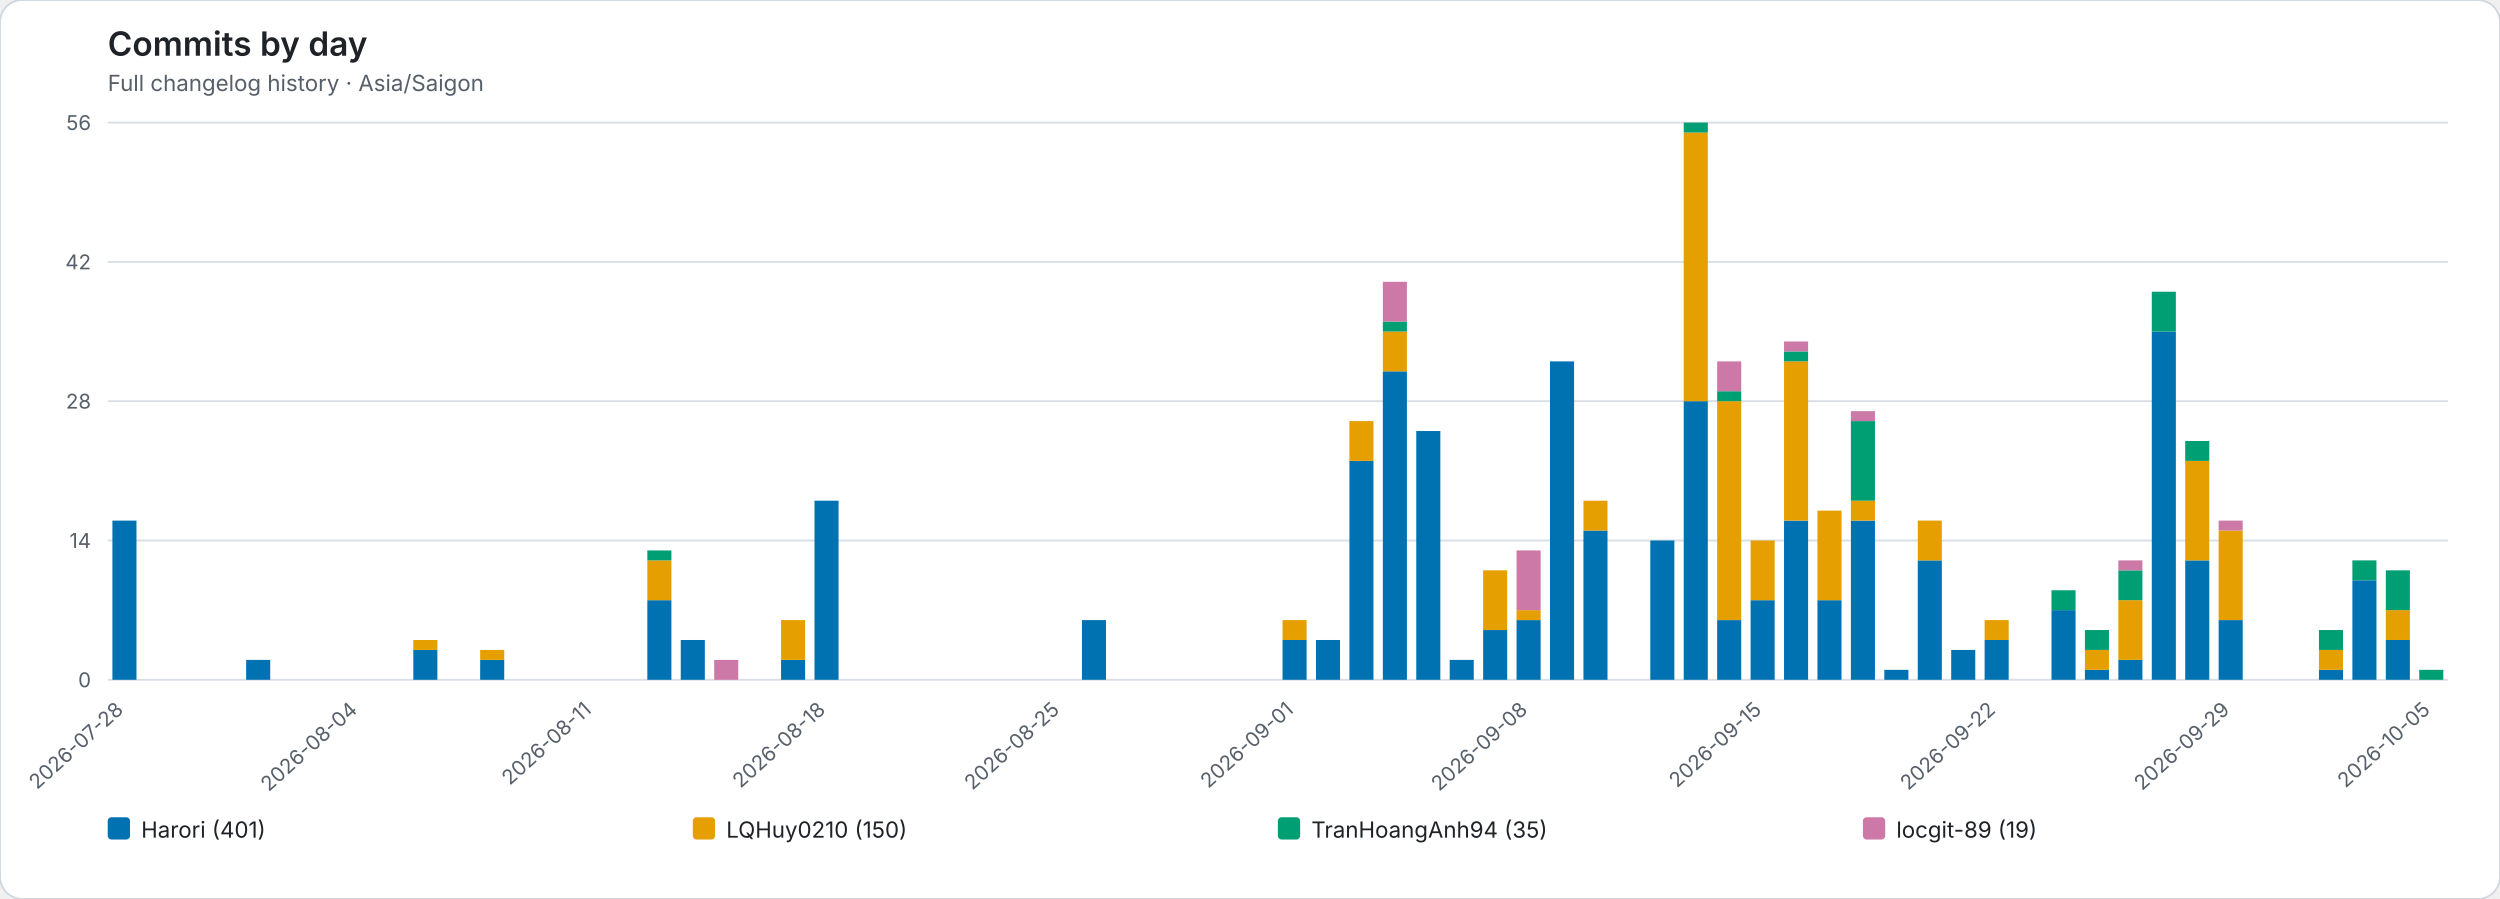
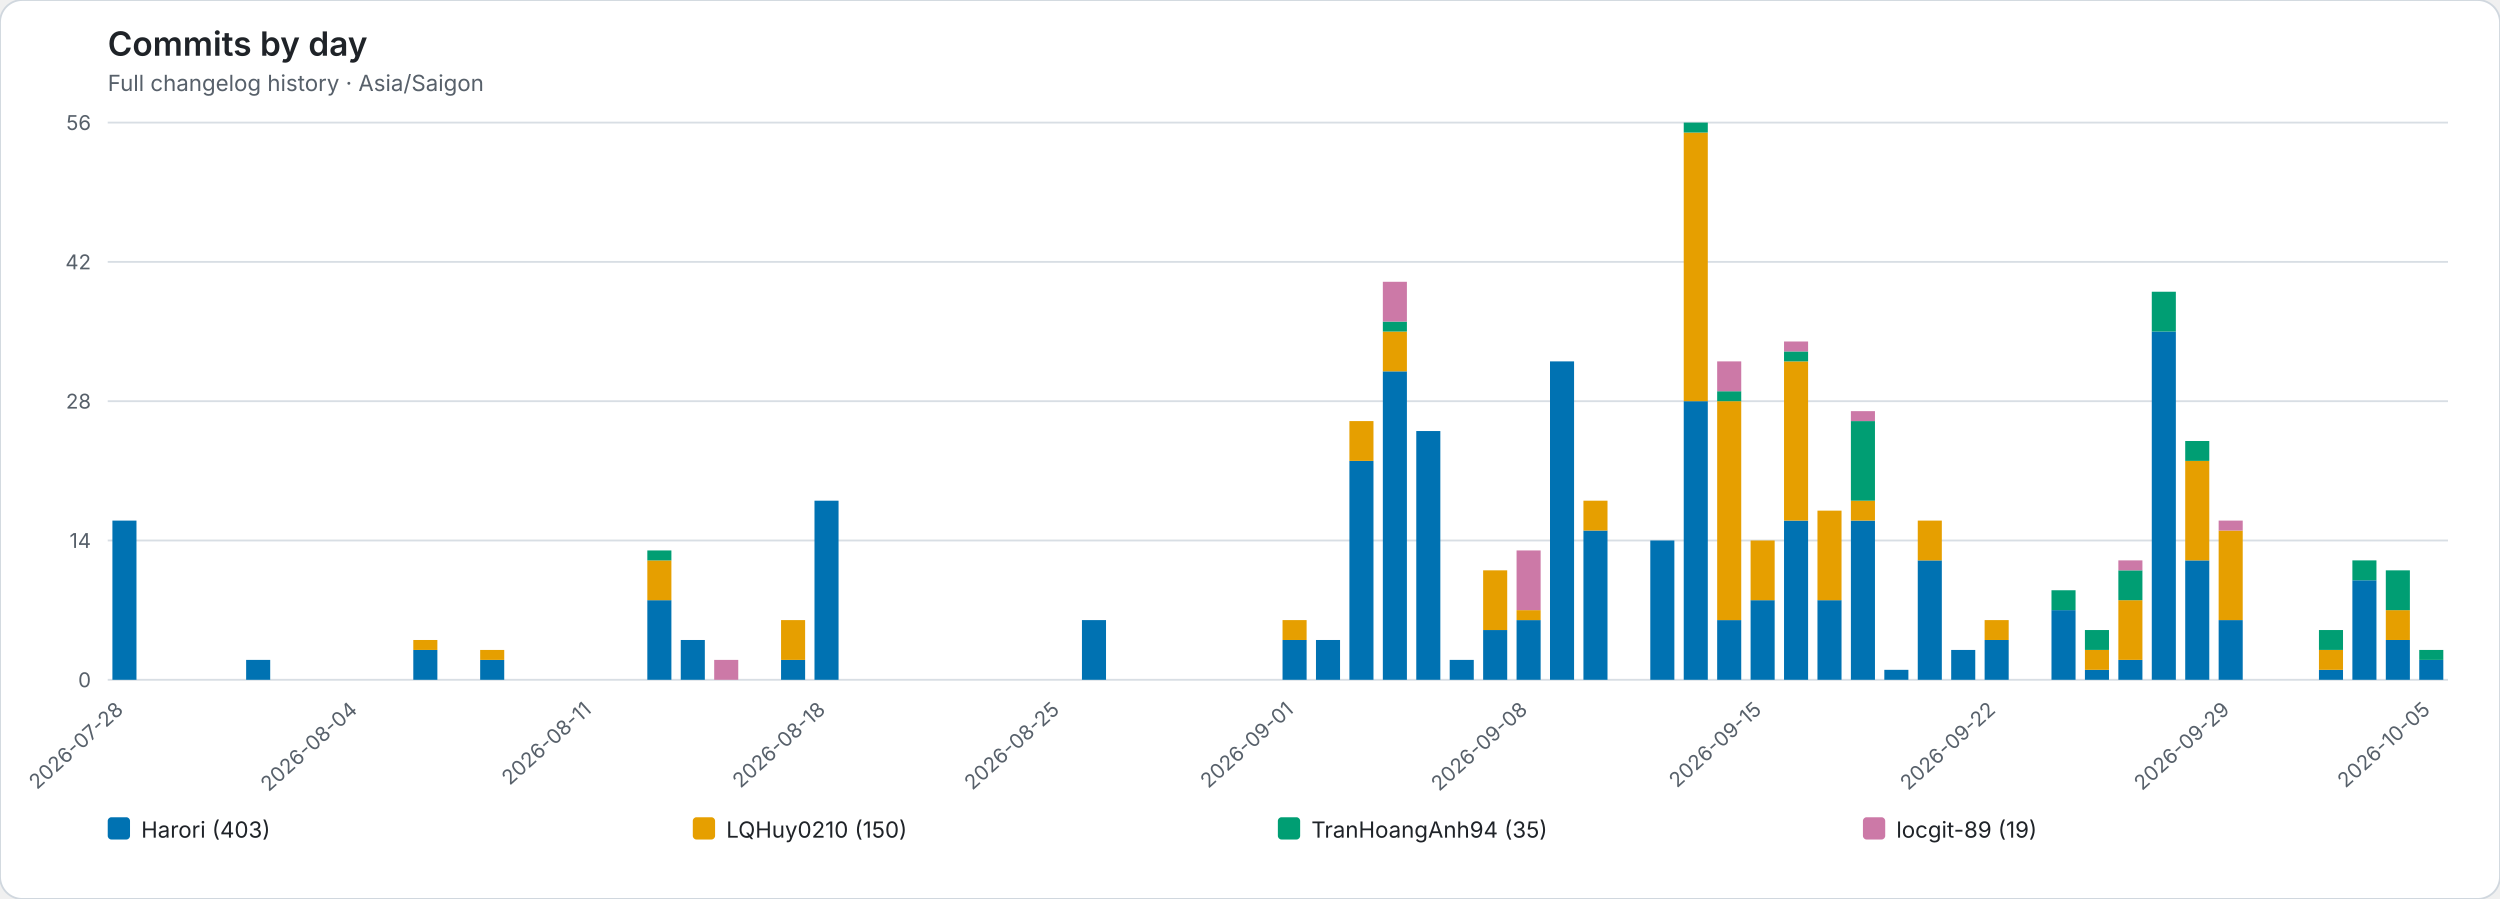
<svg xmlns="http://www.w3.org/2000/svg" role="img" viewBox="0 0 1346 484">
  <rect width="1346" height="484" rx="12" fill="#ffffff" stroke="#d0d7de" />
  <style>text{font-family:system-ui,-apple-system,BlinkMacSystemFont,"Segoe UI",sans-serif}.axis{fill:#57606a;font-size:11px}.heading{fill:#1f2328;font-size:18px;font-weight:600}.subheading{fill:#57606a;font-size:12px}.grid{stroke:#d8dee4;stroke-width:1}.legend{fill:#1f2328;font-size:12px}</style>
  <text class="heading" x="58" y="30">Commits by day</text>
  <text class="subheading" x="58" y="49">Full changelog history · Asia/Saigon</text>
  <line class="grid" x1="58" y1="366.00" x2="1318" y2="366.00" />
  <text class="axis" x="49" y="370.00" text-anchor="end">0</text>
  <line class="grid" x1="58" y1="291.00" x2="1318" y2="291.00" />
  <text class="axis" x="49" y="295.00" text-anchor="end">14</text>
  <line class="grid" x1="58" y1="216.00" x2="1318" y2="216.00" />
  <text class="axis" x="49" y="220.00" text-anchor="end">28</text>
  <line class="grid" x1="58" y1="141.00" x2="1318" y2="141.00" />
  <text class="axis" x="49" y="145.00" text-anchor="end">42</text>
  <line class="grid" x1="58" y1="66.00" x2="1318" y2="66.00" />
  <text class="axis" x="49" y="70.00" text-anchor="end">56</text>
  <g data-date="2026-07-28">
    <rect x="60.52" y="280.29" width="12.96" height="85.71" fill="#0072B2" />
  </g>
  <text class="axis" x="67.00" y="383" text-anchor="end" transform="rotate(-42 67.00 383)">2026-07-28</text>
  <g data-date="2026-07-29">
  </g>
  <g data-date="2026-07-30">
  </g>
  <g data-date="2026-07-31">
  </g>
  <g data-date="2026-08-01">
    <rect x="132.52" y="355.29" width="12.96" height="10.71" fill="#0072B2" />
  </g>
  <g data-date="2026-08-02">
  </g>
  <g data-date="2026-08-03">
  </g>
  <g data-date="2026-08-04">
  </g>
  <text class="axis" x="193.00" y="383" text-anchor="end" transform="rotate(-42 193.00 383)">2026-08-04</text>
  <g data-date="2026-08-05">
  </g>
  <g data-date="2026-08-06">
    <rect x="222.52" y="349.93" width="12.96" height="16.07" fill="#0072B2" />
    <rect x="222.52" y="344.57" width="12.96" height="5.36" fill="#E69F00" />
  </g>
  <g data-date="2026-08-07">
  </g>
  <g data-date="2026-08-08">
    <rect x="258.52" y="355.29" width="12.96" height="10.71" fill="#0072B2" />
    <rect x="258.52" y="349.93" width="12.96" height="5.36" fill="#E69F00" />
  </g>
  <g data-date="2026-08-09">
  </g>
  <g data-date="2026-08-10">
  </g>
  <g data-date="2026-08-11">
  </g>
  <text class="axis" x="319.00" y="383" text-anchor="end" transform="rotate(-42 319.00 383)">2026-08-11</text>
  <g data-date="2026-08-12">
  </g>
  <g data-date="2026-08-13">
    <rect x="348.52" y="323.14" width="12.96" height="42.86" fill="#0072B2" />
    <rect x="348.52" y="301.71" width="12.96" height="21.43" fill="#E69F00" />
    <rect x="348.52" y="296.36" width="12.96" height="5.36" fill="#009E73" />
  </g>
  <g data-date="2026-08-14">
    <rect x="366.52" y="344.57" width="12.96" height="21.43" fill="#0072B2" />
  </g>
  <g data-date="2026-08-15">
    <rect x="384.52" y="355.29" width="12.96" height="10.71" fill="#CC79A7" />
  </g>
  <g data-date="2026-08-16">
  </g>
  <g data-date="2026-08-17">
    <rect x="420.52" y="355.29" width="12.96" height="10.71" fill="#0072B2" />
    <rect x="420.52" y="333.86" width="12.96" height="21.43" fill="#E69F00" />
  </g>
  <g data-date="2026-08-18">
    <rect x="438.52" y="269.57" width="12.96" height="96.43" fill="#0072B2" />
  </g>
  <text class="axis" x="445.00" y="383" text-anchor="end" transform="rotate(-42 445.00 383)">2026-08-18</text>
  <g data-date="2026-08-19">
  </g>
  <g data-date="2026-08-20">
  </g>
  <g data-date="2026-08-21">
  </g>
  <g data-date="2026-08-22">
  </g>
  <g data-date="2026-08-23">
  </g>
  <g data-date="2026-08-24">
  </g>
  <g data-date="2026-08-25">
  </g>
  <text class="axis" x="571.00" y="383" text-anchor="end" transform="rotate(-42 571.00 383)">2026-08-25</text>
  <g data-date="2026-08-26">
    <rect x="582.52" y="333.86" width="12.96" height="32.14" fill="#0072B2" />
  </g>
  <g data-date="2026-08-27">
  </g>
  <g data-date="2026-08-28">
  </g>
  <g data-date="2026-08-29">
  </g>
  <g data-date="2026-08-30">
  </g>
  <g data-date="2026-08-31">
  </g>
  <g data-date="2026-09-01">
    <rect x="690.52" y="344.57" width="12.96" height="21.43" fill="#0072B2" />
    <rect x="690.52" y="333.86" width="12.96" height="10.71" fill="#E69F00" />
  </g>
  <text class="axis" x="697.00" y="383" text-anchor="end" transform="rotate(-42 697.00 383)">2026-09-01</text>
  <g data-date="2026-09-02">
    <rect x="708.52" y="344.57" width="12.96" height="21.43" fill="#0072B2" />
  </g>
  <g data-date="2026-09-03">
    <rect x="726.52" y="248.14" width="12.96" height="117.86" fill="#0072B2" />
    <rect x="726.52" y="226.71" width="12.96" height="21.43" fill="#E69F00" />
  </g>
  <g data-date="2026-09-04">
    <rect x="744.52" y="199.93" width="12.96" height="166.07" fill="#0072B2" />
    <rect x="744.52" y="178.50" width="12.96" height="21.43" fill="#E69F00" />
    <rect x="744.52" y="173.14" width="12.96" height="5.36" fill="#009E73" />
    <rect x="744.52" y="151.71" width="12.96" height="21.43" fill="#CC79A7" />
  </g>
  <g data-date="2026-09-05">
    <rect x="762.52" y="232.07" width="12.96" height="133.93" fill="#0072B2" />
  </g>
  <g data-date="2026-09-06">
    <rect x="780.52" y="355.29" width="12.96" height="10.71" fill="#0072B2" />
  </g>
  <g data-date="2026-09-07">
    <rect x="798.52" y="339.21" width="12.96" height="26.79" fill="#0072B2" />
    <rect x="798.52" y="307.07" width="12.96" height="32.14" fill="#E69F00" />
  </g>
  <g data-date="2026-09-08">
    <rect x="816.52" y="333.86" width="12.96" height="32.14" fill="#0072B2" />
    <rect x="816.52" y="328.50" width="12.96" height="5.36" fill="#E69F00" />
    <rect x="816.52" y="296.36" width="12.96" height="32.14" fill="#CC79A7" />
  </g>
  <text class="axis" x="823.00" y="383" text-anchor="end" transform="rotate(-42 823.00 383)">2026-09-08</text>
  <g data-date="2026-09-09">
    <rect x="834.52" y="194.57" width="12.96" height="171.43" fill="#0072B2" />
  </g>
  <g data-date="2026-09-10">
    <rect x="852.52" y="285.64" width="12.96" height="80.36" fill="#0072B2" />
    <rect x="852.52" y="269.57" width="12.96" height="16.07" fill="#E69F00" />
  </g>
  <g data-date="2026-09-11">
  </g>
  <g data-date="2026-09-12">
    <rect x="888.52" y="291.00" width="12.96" height="75.00" fill="#0072B2" />
  </g>
  <g data-date="2026-09-13">
    <rect x="906.52" y="216.00" width="12.96" height="150.00" fill="#0072B2" />
    <rect x="906.52" y="71.36" width="12.96" height="144.64" fill="#E69F00" />
    <rect x="906.52" y="66.00" width="12.96" height="5.36" fill="#009E73" />
  </g>
  <g data-date="2026-09-14">
    <rect x="924.52" y="333.86" width="12.96" height="32.14" fill="#0072B2" />
    <rect x="924.52" y="216.00" width="12.96" height="117.86" fill="#E69F00" />
    <rect x="924.52" y="210.64" width="12.96" height="5.36" fill="#009E73" />
    <rect x="924.52" y="194.57" width="12.96" height="16.07" fill="#CC79A7" />
  </g>
  <g data-date="2026-09-15">
    <rect x="942.52" y="323.14" width="12.96" height="42.86" fill="#0072B2" />
    <rect x="942.52" y="291.00" width="12.96" height="32.14" fill="#E69F00" />
  </g>
  <text class="axis" x="949.00" y="383" text-anchor="end" transform="rotate(-42 949.00 383)">2026-09-15</text>
  <g data-date="2026-09-16">
    <rect x="960.52" y="280.29" width="12.96" height="85.71" fill="#0072B2" />
    <rect x="960.52" y="194.57" width="12.96" height="85.71" fill="#E69F00" />
    <rect x="960.52" y="189.21" width="12.96" height="5.36" fill="#009E73" />
    <rect x="960.52" y="183.86" width="12.96" height="5.36" fill="#CC79A7" />
  </g>
  <g data-date="2026-09-17">
    <rect x="978.52" y="323.14" width="12.96" height="42.86" fill="#0072B2" />
    <rect x="978.52" y="274.93" width="12.96" height="48.21" fill="#E69F00" />
  </g>
  <g data-date="2026-09-18">
    <rect x="996.52" y="280.29" width="12.96" height="85.71" fill="#0072B2" />
    <rect x="996.52" y="269.57" width="12.96" height="10.71" fill="#E69F00" />
    <rect x="996.52" y="226.71" width="12.96" height="42.86" fill="#009E73" />
    <rect x="996.52" y="221.36" width="12.96" height="5.36" fill="#CC79A7" />
  </g>
  <g data-date="2026-09-19">
    <rect x="1014.52" y="360.64" width="12.96" height="5.36" fill="#0072B2" />
  </g>
  <g data-date="2026-09-20">
    <rect x="1032.52" y="301.71" width="12.96" height="64.29" fill="#0072B2" />
    <rect x="1032.52" y="280.29" width="12.96" height="21.43" fill="#E69F00" />
  </g>
  <g data-date="2026-09-21">
    <rect x="1050.52" y="349.93" width="12.96" height="16.07" fill="#0072B2" />
  </g>
  <g data-date="2026-09-22">
    <rect x="1068.52" y="344.57" width="12.96" height="21.43" fill="#0072B2" />
    <rect x="1068.52" y="333.86" width="12.96" height="10.71" fill="#E69F00" />
  </g>
  <text class="axis" x="1075.00" y="383" text-anchor="end" transform="rotate(-42 1075.00 383)">2026-09-22</text>
  <g data-date="2026-09-23">
  </g>
  <g data-date="2026-09-24">
    <rect x="1104.52" y="328.50" width="12.96" height="37.50" fill="#0072B2" />
    <rect x="1104.52" y="317.79" width="12.96" height="10.71" fill="#009E73" />
  </g>
  <g data-date="2026-09-25">
    <rect x="1122.52" y="360.64" width="12.96" height="5.36" fill="#0072B2" />
    <rect x="1122.52" y="349.93" width="12.96" height="10.71" fill="#E69F00" />
    <rect x="1122.52" y="339.21" width="12.96" height="10.71" fill="#009E73" />
  </g>
  <g data-date="2026-09-26">
    <rect x="1140.52" y="355.29" width="12.96" height="10.71" fill="#0072B2" />
    <rect x="1140.52" y="323.14" width="12.96" height="32.14" fill="#E69F00" />
    <rect x="1140.52" y="307.07" width="12.96" height="16.07" fill="#009E73" />
    <rect x="1140.52" y="301.71" width="12.96" height="5.36" fill="#CC79A7" />
  </g>
  <g data-date="2026-09-27">
    <rect x="1158.52" y="178.50" width="12.96" height="187.50" fill="#0072B2" />
    <rect x="1158.52" y="157.07" width="12.96" height="21.43" fill="#009E73" />
  </g>
  <g data-date="2026-09-28">
    <rect x="1176.52" y="301.71" width="12.96" height="64.29" fill="#0072B2" />
    <rect x="1176.52" y="248.14" width="12.96" height="53.57" fill="#E69F00" />
    <rect x="1176.52" y="237.43" width="12.96" height="10.71" fill="#009E73" />
  </g>
  <g data-date="2026-09-29">
    <rect x="1194.52" y="333.86" width="12.96" height="32.14" fill="#0072B2" />
    <rect x="1194.52" y="285.64" width="12.96" height="48.21" fill="#E69F00" />
    <rect x="1194.52" y="280.29" width="12.96" height="5.36" fill="#CC79A7" />
  </g>
  <text class="axis" x="1201.00" y="383" text-anchor="end" transform="rotate(-42 1201.00 383)">2026-09-29</text>
  <g data-date="2026-09-30">
  </g>
  <g data-date="2026-10-01">
  </g>
  <g data-date="2026-10-02">
    <rect x="1248.52" y="360.64" width="12.96" height="5.36" fill="#0072B2" />
    <rect x="1248.52" y="349.93" width="12.96" height="10.71" fill="#E69F00" />
    <rect x="1248.52" y="339.21" width="12.96" height="10.71" fill="#009E73" />
  </g>
  <g data-date="2026-10-03">
    <rect x="1266.52" y="312.43" width="12.96" height="53.57" fill="#0072B2" />
    <rect x="1266.52" y="301.71" width="12.96" height="10.71" fill="#009E73" />
  </g>
  <g data-date="2026-10-04">
    <rect x="1284.52" y="344.57" width="12.96" height="21.43" fill="#0072B2" />
    <rect x="1284.52" y="328.50" width="12.96" height="16.07" fill="#E69F00" />
    <rect x="1284.52" y="307.07" width="12.96" height="21.43" fill="#009E73" />
  </g>
  <g data-date="2026-10-05">
-     <rect x="1302.52" y="360.64" width="12.96" height="5.36" fill="#009E73" />
+     <rect x="1302.52" y="355.29" width="12.96" height="10.71" fill="#0072B2" />
+     <rect x="1302.52" y="349.93" width="12.96" height="5.36" fill="#009E73" />
  </g>
  <text class="axis" x="1309.00" y="383" text-anchor="end" transform="rotate(-42 1309.00 383)">2026-10-05</text>
  <rect x="58.00" y="440" width="12" height="12" rx="2" fill="#0072B2" />
-   <text class="legend" x="76.00" y="451">Harori (401)</text>
+   <text class="legend" x="76.00" y="451">Harori (403)</text>
  <rect x="373.00" y="440" width="12" height="12" rx="2" fill="#E69F00" />
  <text class="legend" x="391.00" y="451">LQHuy0210 (150)</text>
  <rect x="688.00" y="440" width="12" height="12" rx="2" fill="#009E73" />
  <text class="legend" x="706.00" y="451">TranHoangAnh94 (35)</text>
  <rect x="1003.00" y="440" width="12" height="12" rx="2" fill="#CC79A7" />
  <text class="legend" x="1021.00" y="451">locgit-89 (19)</text>
</svg>
